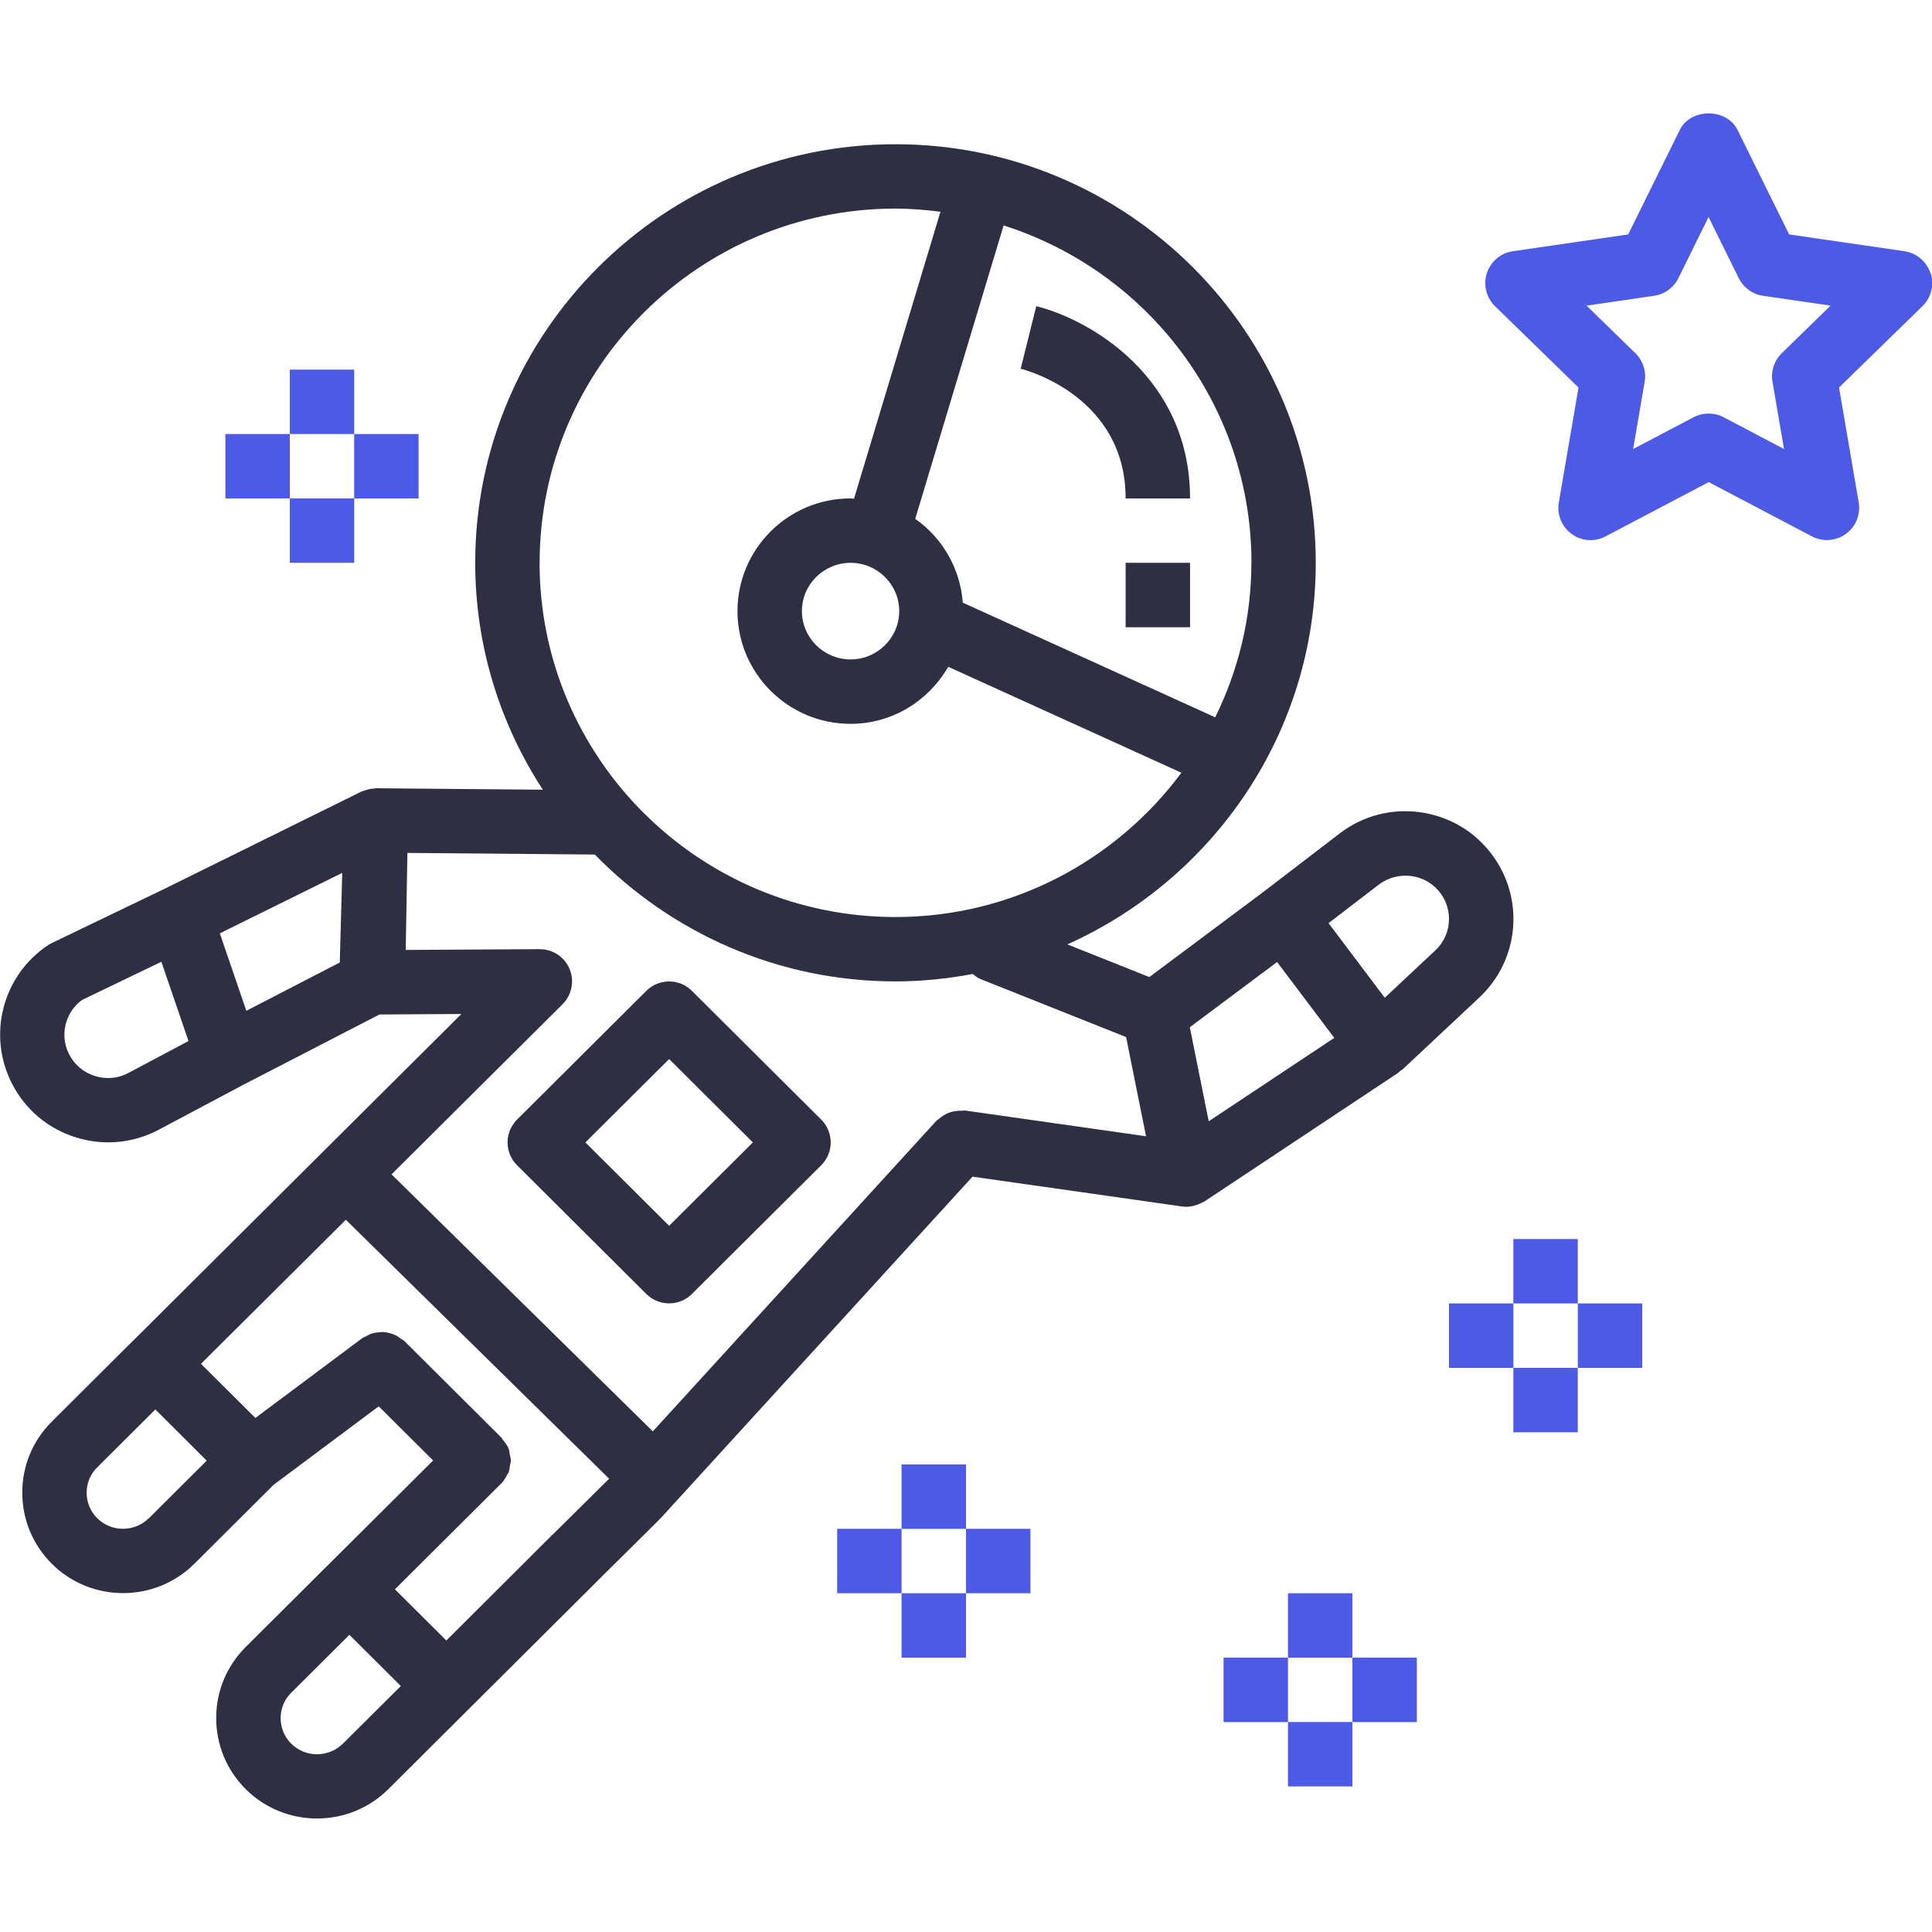
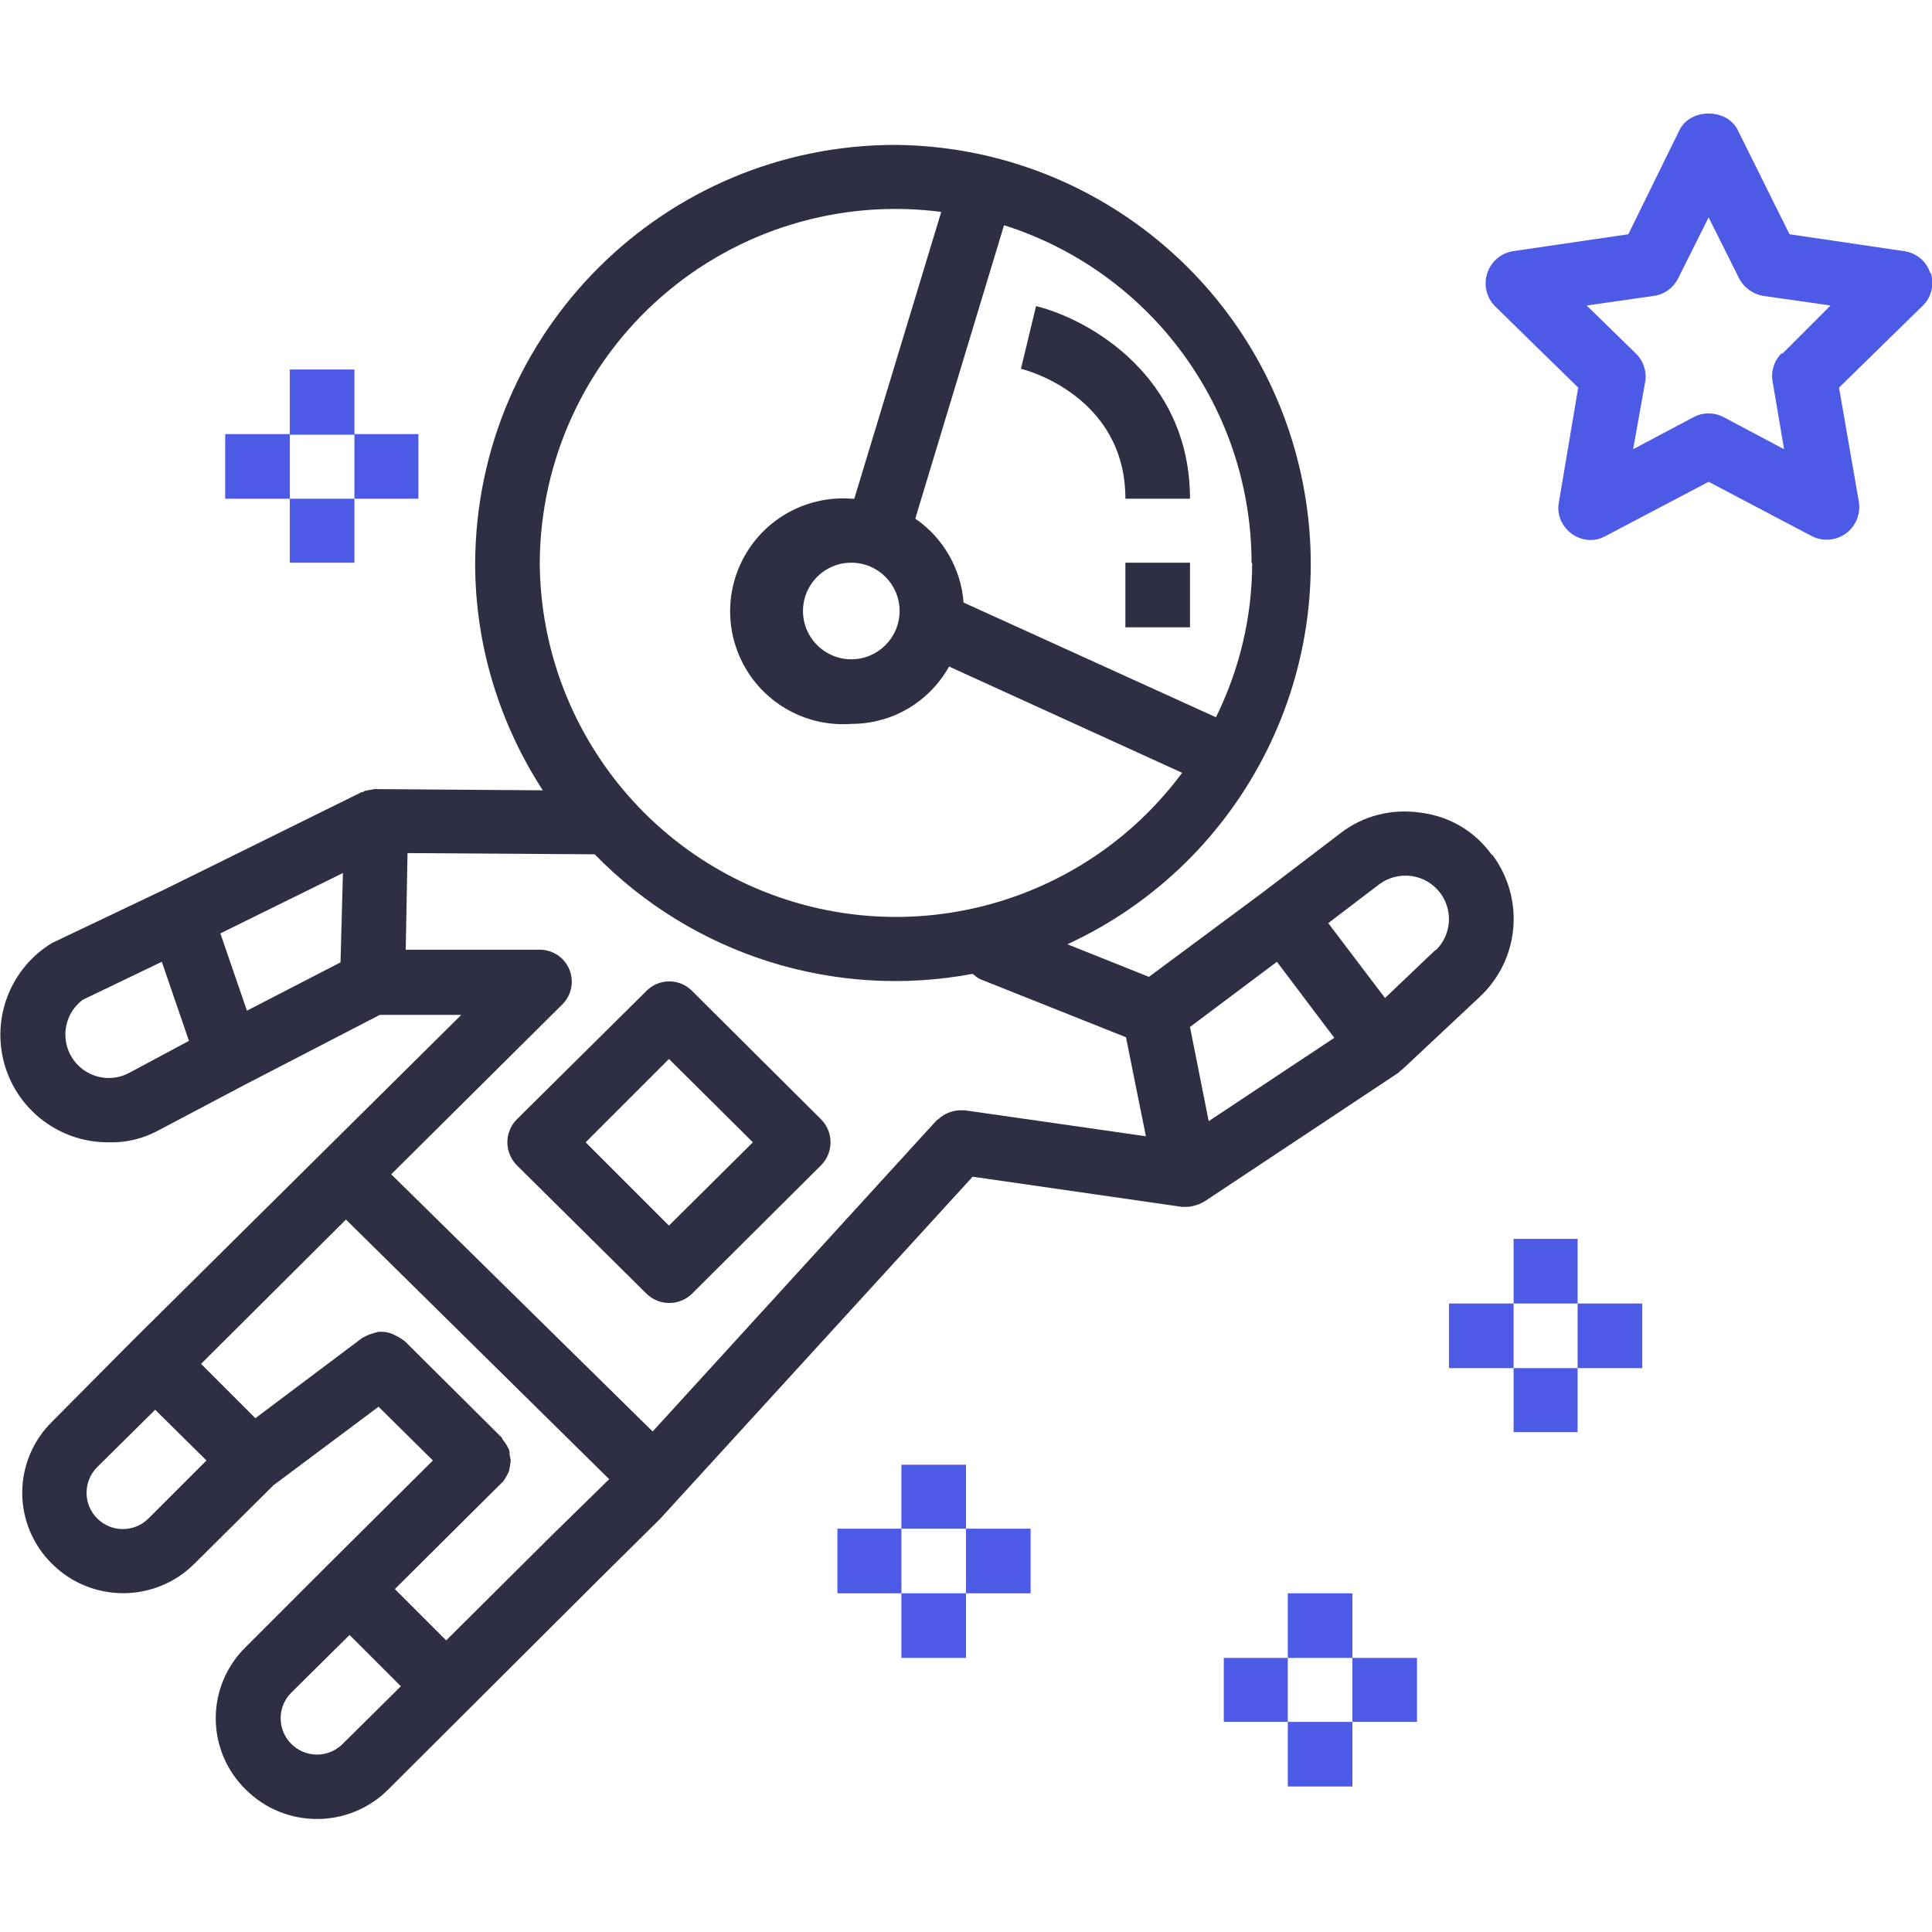
- <svg xmlns="http://www.w3.org/2000/svg" version="1.1" width="32" height="32" viewBox="0 0 32 32">
-   <path fill="#4d5ae5" d="M31.974 4.524c-0.063-0.193-0.229-0.333-0.43-0.363l-1.91-0.278-0.855-1.731c-0.179-0.365-0.777-0.365-0.956 0l-0.855 1.731-1.91 0.278c-0.201 0.029-0.367 0.17-0.431 0.363-0.062 0.193-0.011 0.405 0.135 0.547l1.383 1.348-0.326 1.903c-0.034 0.2 0.048 0.402 0.212 0.522 0.166 0.121 0.382 0.135 0.562 0.040l1.709-0.899 1.709 0.899c0.078 0.041 0.164 0.061 0.249 0.061 0.11 0 0.221-0.034 0.314-0.102 0.164-0.119 0.246-0.322 0.212-0.522l-0.326-1.903 1.383-1.348c0.145-0.142 0.197-0.354 0.135-0.547zM29.511 5.851c-0.125 0.122-0.183 0.299-0.153 0.472l0.191 1.114-1-0.526c-0.078-0.041-0.163-0.061-0.249-0.061s-0.17 0.020-0.249 0.061l-1.001 0.526 0.191-1.114c0.030-0.173-0.028-0.349-0.153-0.472l-0.81-0.789 1.119-0.163c0.174-0.025 0.324-0.134 0.402-0.292l0.5-1.013 0.5 1.013c0.078 0.157 0.228 0.267 0.402 0.292l1.119 0.163-0.809 0.789z" />
-   <path fill="#4d5ae5" d="M26.133 20.522h-1.067v1.067h1.067v-1.067z" />
-   <path fill="#4d5ae5" d="M26.133 22.656h-1.067v1.067h1.067v-1.067z" />
-   <path fill="#4d5ae5" d="M27.2 21.589h-1.067v1.067h1.067v-1.067z" />
-   <path fill="#4d5ae5" d="M25.067 21.589h-1.067v1.067h1.067v-1.067z" />
-   <path fill="#4d5ae5" d="M22.4 26.389h-1.067v1.067h1.067v-1.067z" />
-   <path fill="#4d5ae5" d="M22.4 28.522h-1.067v1.067h1.067v-1.067z" />
-   <path fill="#4d5ae5" d="M23.467 27.456h-1.067v1.067h1.067v-1.067z" />
-   <path fill="#4d5ae5" d="M21.333 27.456h-1.067v1.067h1.067v-1.067z" />
-   <path fill="#4d5ae5" d="M16 24.256h-1.067v1.067h1.067v-1.067z" />
-   <path fill="#4d5ae5" d="M16 26.389h-1.067v1.067h1.067v-1.067z" />
-   <path fill="#4d5ae5" d="M17.067 25.322h-1.067v1.067h1.067v-1.067z" />
-   <path fill="#4d5ae5" d="M14.933 25.322h-1.067v1.067h1.067v-1.067z" />
-   <path fill="#4d5ae5" d="M5.867 6.122h-1.067v1.067h1.067v-1.067z" />
-   <path fill="#4d5ae5" d="M5.867 8.255h-1.067v1.067h1.067v-1.067z" />
-   <path fill="#4d5ae5" d="M6.933 7.189h-1.067v1.067h1.067v-1.067z" />
-   <path fill="#4d5ae5" d="M4.8 7.189h-1.067v1.067h1.067v-1.067z" />
-   <path fill="#2e2f42" d="M24.715 14.159c-0.287-0.388-0.709-0.637-1.188-0.705-0.481-0.068-0.956 0.058-1.34 0.352l-1.252 0.96-1.898 1.417-1.358-0.541c2.421-1.086 4.114-3.508 4.114-6.32 0-3.823-3.123-6.933-6.961-6.933s-6.961 3.11-6.961 6.933c0 1.386 0.414 2.674 1.12 3.758l-2.764-0.024c-0.002 0-0.003 0-0.005 0-0.009 0-0.015 0.004-0.023 0.005-0.053 0.002-0.105 0.013-0.155 0.031-0.013 0.005-0.026 0.008-0.038 0.013-0.006 0.003-0.013 0.003-0.019 0.006l-3.233 1.596c-0.001 0-0.001 0-0.001 0.001l-1.893 0.911c-0.021 0.009-0.042 0.021-0.063 0.035-0.755 0.502-1.012 1.489-0.598 2.295 0.22 0.429 0.595 0.745 1.056 0.889 0.178 0.055 0.359 0.083 0.539 0.083 0.29 0 0.577-0.071 0.839-0.211l1.388-0.738 2.264-1.169 1.357-0.008-5.442 5.416c-0.001 0.001-0.001 0.001-0.002 0.001l-1.339 1.333c-0.316 0.315-0.49 0.732-0.49 1.178s0.174 0.863 0.49 1.179c0.325 0.323 0.752 0.485 1.179 0.485s0.854-0.162 1.18-0.485l1.314-1.309 1.741-1.3 0.901 0.897-1.762 1.754c-0 0.001-0.001 0.001-0.002 0.001l-1.339 1.333c-0.316 0.315-0.49 0.732-0.49 1.178s0.174 0.863 0.49 1.179c0.325 0.323 0.753 0.485 1.18 0.485s0.855-0.162 1.18-0.485l3.482-3.467c0.001-0.001 0.001-0.001 0.001-0.002l1.010-1-0.004-0.004c0.006-0.006 0.015-0.009 0.022-0.015l5.166-5.658 3.471 0.494c0.025 0.004 0.050 0.005 0.075 0.005 0.065 0 0.127-0.015 0.187-0.038 0.018-0.006 0.033-0.015 0.050-0.023 0.019-0.010 0.039-0.015 0.058-0.027l3.213-2.133c0.012-0.008 0.018-0.021 0.029-0.029 0.013-0.010 0.029-0.014 0.041-0.026l1.271-1.191c0.662-0.62 0.753-1.635 0.212-2.362zM2.13 17.77c-0.173 0.093-0.37 0.111-0.558 0.052-0.187-0.058-0.338-0.186-0.427-0.358-0.161-0.314-0.068-0.695 0.214-0.902l1.314-0.632 0.449 1.313-0.992 0.527zM5.628 15.942l-1.548 0.8-0.439-1.283 2.027-1.001-0.040 1.484zM20.727 9.322c0 0.918-0.219 1.785-0.599 2.559l-4.181-1.899c-0.044-0.573-0.341-1.075-0.788-1.388l1.464-4.86c2.378 0.756 4.105 2.974 4.105 5.588zM8.938 9.322c0-3.235 2.644-5.867 5.894-5.867 0.253 0 0.5 0.021 0.745 0.052l-1.432 4.754c-0.019-0.001-0.037-0.006-0.057-0.006-1.033 0-1.873 0.837-1.873 1.867s0.84 1.867 1.873 1.867c0.694 0 1.294-0.383 1.618-0.945l3.862 1.755c-1.075 1.446-2.795 2.39-4.737 2.39-3.25 0-5.894-2.632-5.894-5.867zM14.894 10.122c0 0.441-0.362 0.8-0.806 0.8s-0.806-0.359-0.806-0.8c0-0.441 0.362-0.8 0.806-0.8s0.806 0.359 0.806 0.8zM2.465 25.146c-0.236 0.234-0.619 0.234-0.854 0.001-0.114-0.114-0.176-0.263-0.176-0.423s0.062-0.309 0.176-0.421l0.962-0.958 0.851 0.848-0.959 0.955zM5.679 28.88c-0.236 0.234-0.619 0.235-0.855 0.001-0.114-0.114-0.176-0.263-0.176-0.423s0.062-0.309 0.176-0.421l0.963-0.959 0.852 0.848-0.96 0.955zM9.16 25.411c-0.001 0-0.001 0-0.002 0.001l-1.765 1.76-0.852-0.848 1.763-1.755c0 0 0 0 0-0s0.001-0.001 0.002-0.001c0.040-0.040 0.065-0.088 0.090-0.135 0.007-0.014 0.020-0.026 0.026-0.040 0.017-0.041 0.019-0.085 0.026-0.129 0.003-0.025 0.014-0.047 0.014-0.073 0-0.036-0.013-0.070-0.020-0.106-0.006-0.032-0.006-0.065-0.019-0.095-0.020-0.050-0.055-0.094-0.091-0.138-0.010-0.012-0.014-0.027-0.025-0.038 0 0 0 0-0.001 0s-0.001-0.002-0.001-0.002l-1.607-1.6c-0.017-0.017-0.039-0.024-0.058-0.038-0.028-0.022-0.055-0.042-0.087-0.058-0.030-0.015-0.061-0.024-0.093-0.033-0.034-0.010-0.067-0.017-0.103-0.020-0.033-0.002-0.063 0.001-0.095 0.005-0.036 0.004-0.069 0.009-0.104 0.020-0.034 0.011-0.063 0.027-0.094 0.045-0.020 0.011-0.042 0.015-0.061 0.029l-1.773 1.324-0.901-0.897 2.399-2.386 4.361 4.289-0.928 0.919zM15.979 18.394c-0.015-0.002-0.030 0.004-0.045 0.003-0.039-0.002-0.076 0.001-0.115 0.007-0.030 0.005-0.059 0.011-0.088 0.021-0.034 0.012-0.065 0.028-0.097 0.047-0.030 0.018-0.057 0.037-0.083 0.061-0.013 0.011-0.028 0.017-0.040 0.029l-4.698 5.146-4.328-4.257 2.833-2.818c0.209-0.208 0.21-0.546 0.002-0.755-0.105-0.105-0.243-0.157-0.381-0.156v-0.001l-2.219 0.013 0.028-1.607 3.104 0.027c1.265 1.294 3.029 2.101 4.981 2.101 0.437 0 0.864-0.045 1.279-0.123 0.040 0.032 0.079 0.065 0.13 0.085l2.41 0.96 0.152 0.758 0.178 0.885-3.003-0.427zM20.020 18.572l-0.313-1.558 1.446-1.080 0.947 1.257-2.080 1.381zM23.774 15.741l-0.838 0.785-0.931-1.236 0.831-0.637c0.155-0.119 0.351-0.168 0.543-0.143 0.193 0.027 0.364 0.128 0.48 0.284 0.217 0.292 0.18 0.699-0.085 0.947z" />
-   <path fill="#2e2f42" d="M13.602 18.544l-2.143-2.133c-0.207-0.207-0.545-0.207-0.753 0l-2.142 2.133c-0.1 0.101-0.157 0.236-0.157 0.378s0.056 0.278 0.157 0.378l2.142 2.133c0.104 0.103 0.241 0.155 0.377 0.155s0.273-0.052 0.376-0.155l2.143-2.133c0.1-0.1 0.157-0.236 0.157-0.378s-0.057-0.278-0.157-0.378zM11.083 20.303l-1.387-1.381 1.387-1.381 1.387 1.381-1.387 1.381z" />
-   <path fill="#2e2f42" d="M17.164 5.071l-0.258 1.036c0.071 0.018 1.738 0.452 1.738 2.149h1.067c-0-2.017-1.666-2.965-2.547-3.185z" />
-   <path fill="#2e2f42" d="M19.711 9.322h-1.067v1.067h1.067v-1.067z" />
+ <svg xmlns="http://www.w3.org/2000/svg" width="32" height="32">
+   <path fill="#4d5ae5" d="M31.97 4.52a.53.53 0 0 0-.43-.36l-1.9-.28-.86-1.73c-.18-.36-.78-.36-.96 0l-.85 1.73-1.91.28a.54.54 0 0 0-.3.91l1.38 1.35-.32 1.9c-.04.2.05.4.21.52.17.12.38.14.56.04l1.71-.9 1.71.9a.54.54 0 0 0 .78-.56l-.33-1.9 1.38-1.35c.15-.14.2-.35.14-.55zm-2.46 1.33a.53.53 0 0 0-.15.47l.19 1.12-1-.53a.53.53 0 0 0-.5 0l-1 .53.2-1.12a.53.53 0 0 0-.16-.47l-.81-.79 1.12-.16a.53.53 0 0 0 .4-.3l.5-1 .5 1c.08.16.23.27.4.3l1.12.16-.8.8zM26.13 20.52h-1.06v1.07h1.06v-1.07zM26.13 22.66h-1.06v1.06h1.06v-1.06zM27.2 21.59h-1.07v1.07h1.07v-1.07zM25.07 21.59H24v1.07h1.07v-1.07zM22.4 26.39h-1.07v1.07h1.07v-1.07zM22.4 28.52h-1.07v1.07h1.07v-1.07zM23.47 27.46H22.4v1.06h1.07v-1.06zM21.33 27.46h-1.06v1.06h1.06v-1.06zM16 24.26h-1.07v1.06H16v-1.06zM16 26.39h-1.07v1.07H16v-1.07zM17.07 25.32H16v1.07h1.07v-1.07zM14.93 25.32h-1.06v1.07h1.06v-1.07zM5.87 6.12H4.8V7.2h1.07V6.12zM5.87 8.26H4.8v1.06h1.07V8.26zM6.93 7.19H5.87v1.07h1.06V7.19zM4.8 7.19H3.73v1.07H4.8V7.19z" />
+   <path fill="#2e2f42" d="M24.71 14.16c-.28-.39-.7-.64-1.18-.7-.48-.07-.96.05-1.34.35l-1.26.96-1.9 1.41-1.35-.54A6.94 6.94 0 0 0 14.83 2.4a6.96 6.96 0 0 0-6.96 6.93c0 1.39.42 2.68 1.12 3.76l-2.76-.02H6.2l-.16.03-.03.02h-.02l-3.24 1.6-1.89.9a1.78 1.78 0 0 0 .93 3.3c.3.01.58-.06.84-.2l1.4-.74 2.26-1.17h1.35L2.2 22.2.86 23.55a1.65 1.65 0 0 0 0 2.35 1.67 1.67 0 0 0 2.36 0l1.31-1.3 1.74-1.3.9.89-1.76 1.75-1.34 1.34a1.65 1.65 0 0 0 0 2.36 1.67 1.67 0 0 0 2.36 0l3.48-3.47 1.01-1 .02-.02 5.17-5.66 3.47.5h.07c.07 0 .13-.02.2-.04l.04-.02.06-.03 3.21-2.13.03-.03.04-.03 1.27-1.19c.67-.62.76-1.63.22-2.36zM2.14 17.77a.71.71 0 0 1-.56.05.72.72 0 0 1-.21-1.26l1.31-.63.45 1.31-.99.53zm3.5-1.83-1.55.8-.44-1.28 2.03-1-.04 1.48zm15.1-6.62c0 .92-.22 1.79-.6 2.56l-4.18-1.9a1.86 1.86 0 0 0-.8-1.39l1.47-4.86a5.88 5.88 0 0 1 4.1 5.6zm-11.8 0a5.89 5.89 0 0 1 6.65-5.81l-1.44 4.75h-.05a1.87 1.87 0 1 0 0 3.73c.7 0 1.3-.38 1.62-.95l3.86 1.76A5.9 5.9 0 0 1 8.94 9.32zm5.96.8a.8.8 0 0 1-1.6 0 .8.8 0 0 1 1.6 0zM2.46 25.15a.6.6 0 0 1-.85 0 .6.6 0 0 1 0-.85l.96-.95.85.84-.96.96zm3.22 3.73a.6.6 0 0 1-.86 0 .6.6 0 0 1 0-.84l.97-.96.85.85-.96.95zm3.48-3.47-1.77 1.76-.85-.85 1.76-1.75c.05-.04.07-.09.1-.14l.02-.04c.02-.04.02-.08.03-.13l.01-.07-.02-.1c0-.04 0-.07-.02-.1a.55.55 0 0 0-.09-.14l-.02-.04-1.61-1.6-.06-.04a.5.5 0 0 0-.09-.05.51.51 0 0 0-.09-.04.5.5 0 0 0-.1-.02.5.5 0 0 0-.1 0l-.1.03a.48.48 0 0 0-.1.04l-.06.03-1.77 1.33-.9-.9 2.4-2.39 4.36 4.3-.93.91zm6.82-7.02h-.05a.56.56 0 0 0-.3.08.5.5 0 0 0-.08.06l-.04.03-4.7 5.15-4.33-4.26 2.84-2.82a.53.53 0 0 0-.38-.9H6.72l.03-1.6 3.1.02a6.95 6.95 0 0 0 6.26 1.98c.04.03.08.07.13.09l2.41.96.15.75.18.89-3-.43zm4.04.18-.31-1.56 1.44-1.08.95 1.26-2.08 1.38zm3.75-2.83-.83.79-.94-1.24.84-.64a.73.73 0 0 1 .54-.14.72.72 0 0 1 .4 1.23z" />
+   <path fill="#2e2f42" d="m13.6 18.54-2.14-2.13a.53.53 0 0 0-.75 0l-2.15 2.13a.54.54 0 0 0 0 .76l2.15 2.13a.54.54 0 0 0 .75 0l2.14-2.13a.54.54 0 0 0 0-.76zm-2.52 1.76L9.7 18.92l1.38-1.38 1.39 1.38-1.39 1.38zM17.16 5.07l-.25 1.04c.07.01 1.73.45 1.73 2.15h1.07c0-2.02-1.66-2.97-2.55-3.19zM19.71 9.32h-1.07v1.07h1.07V9.32z" />
</svg>
